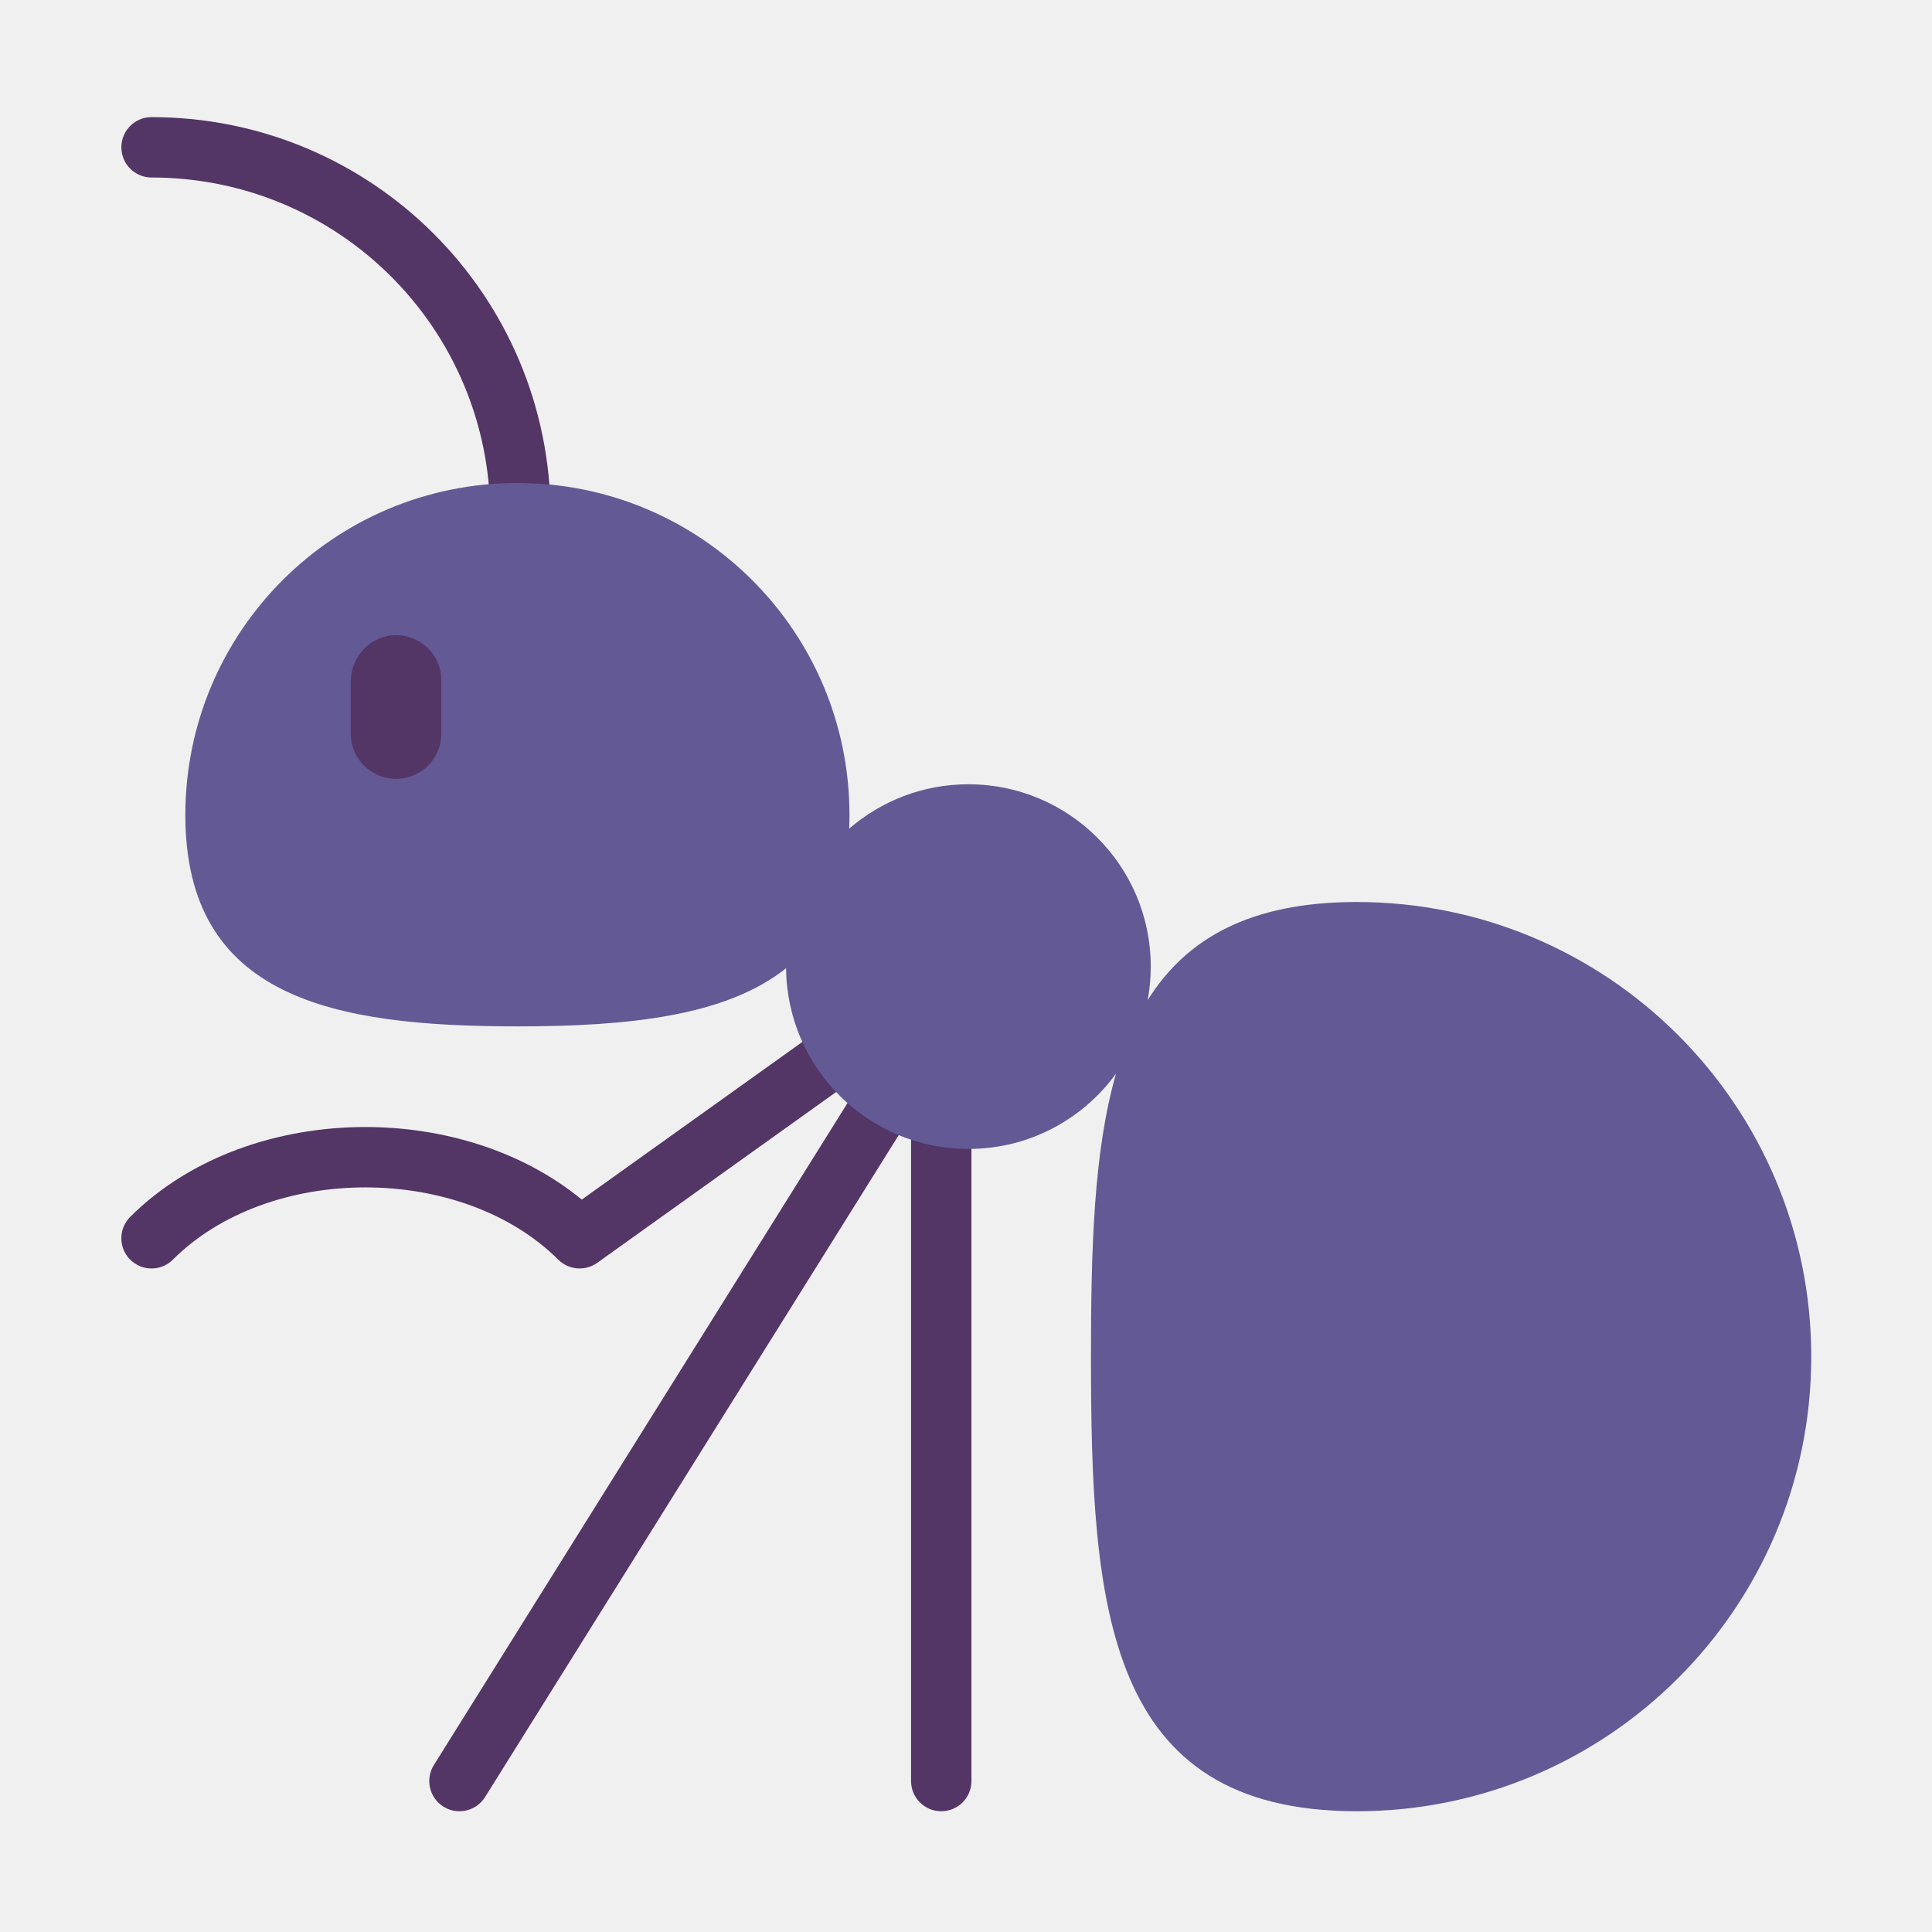
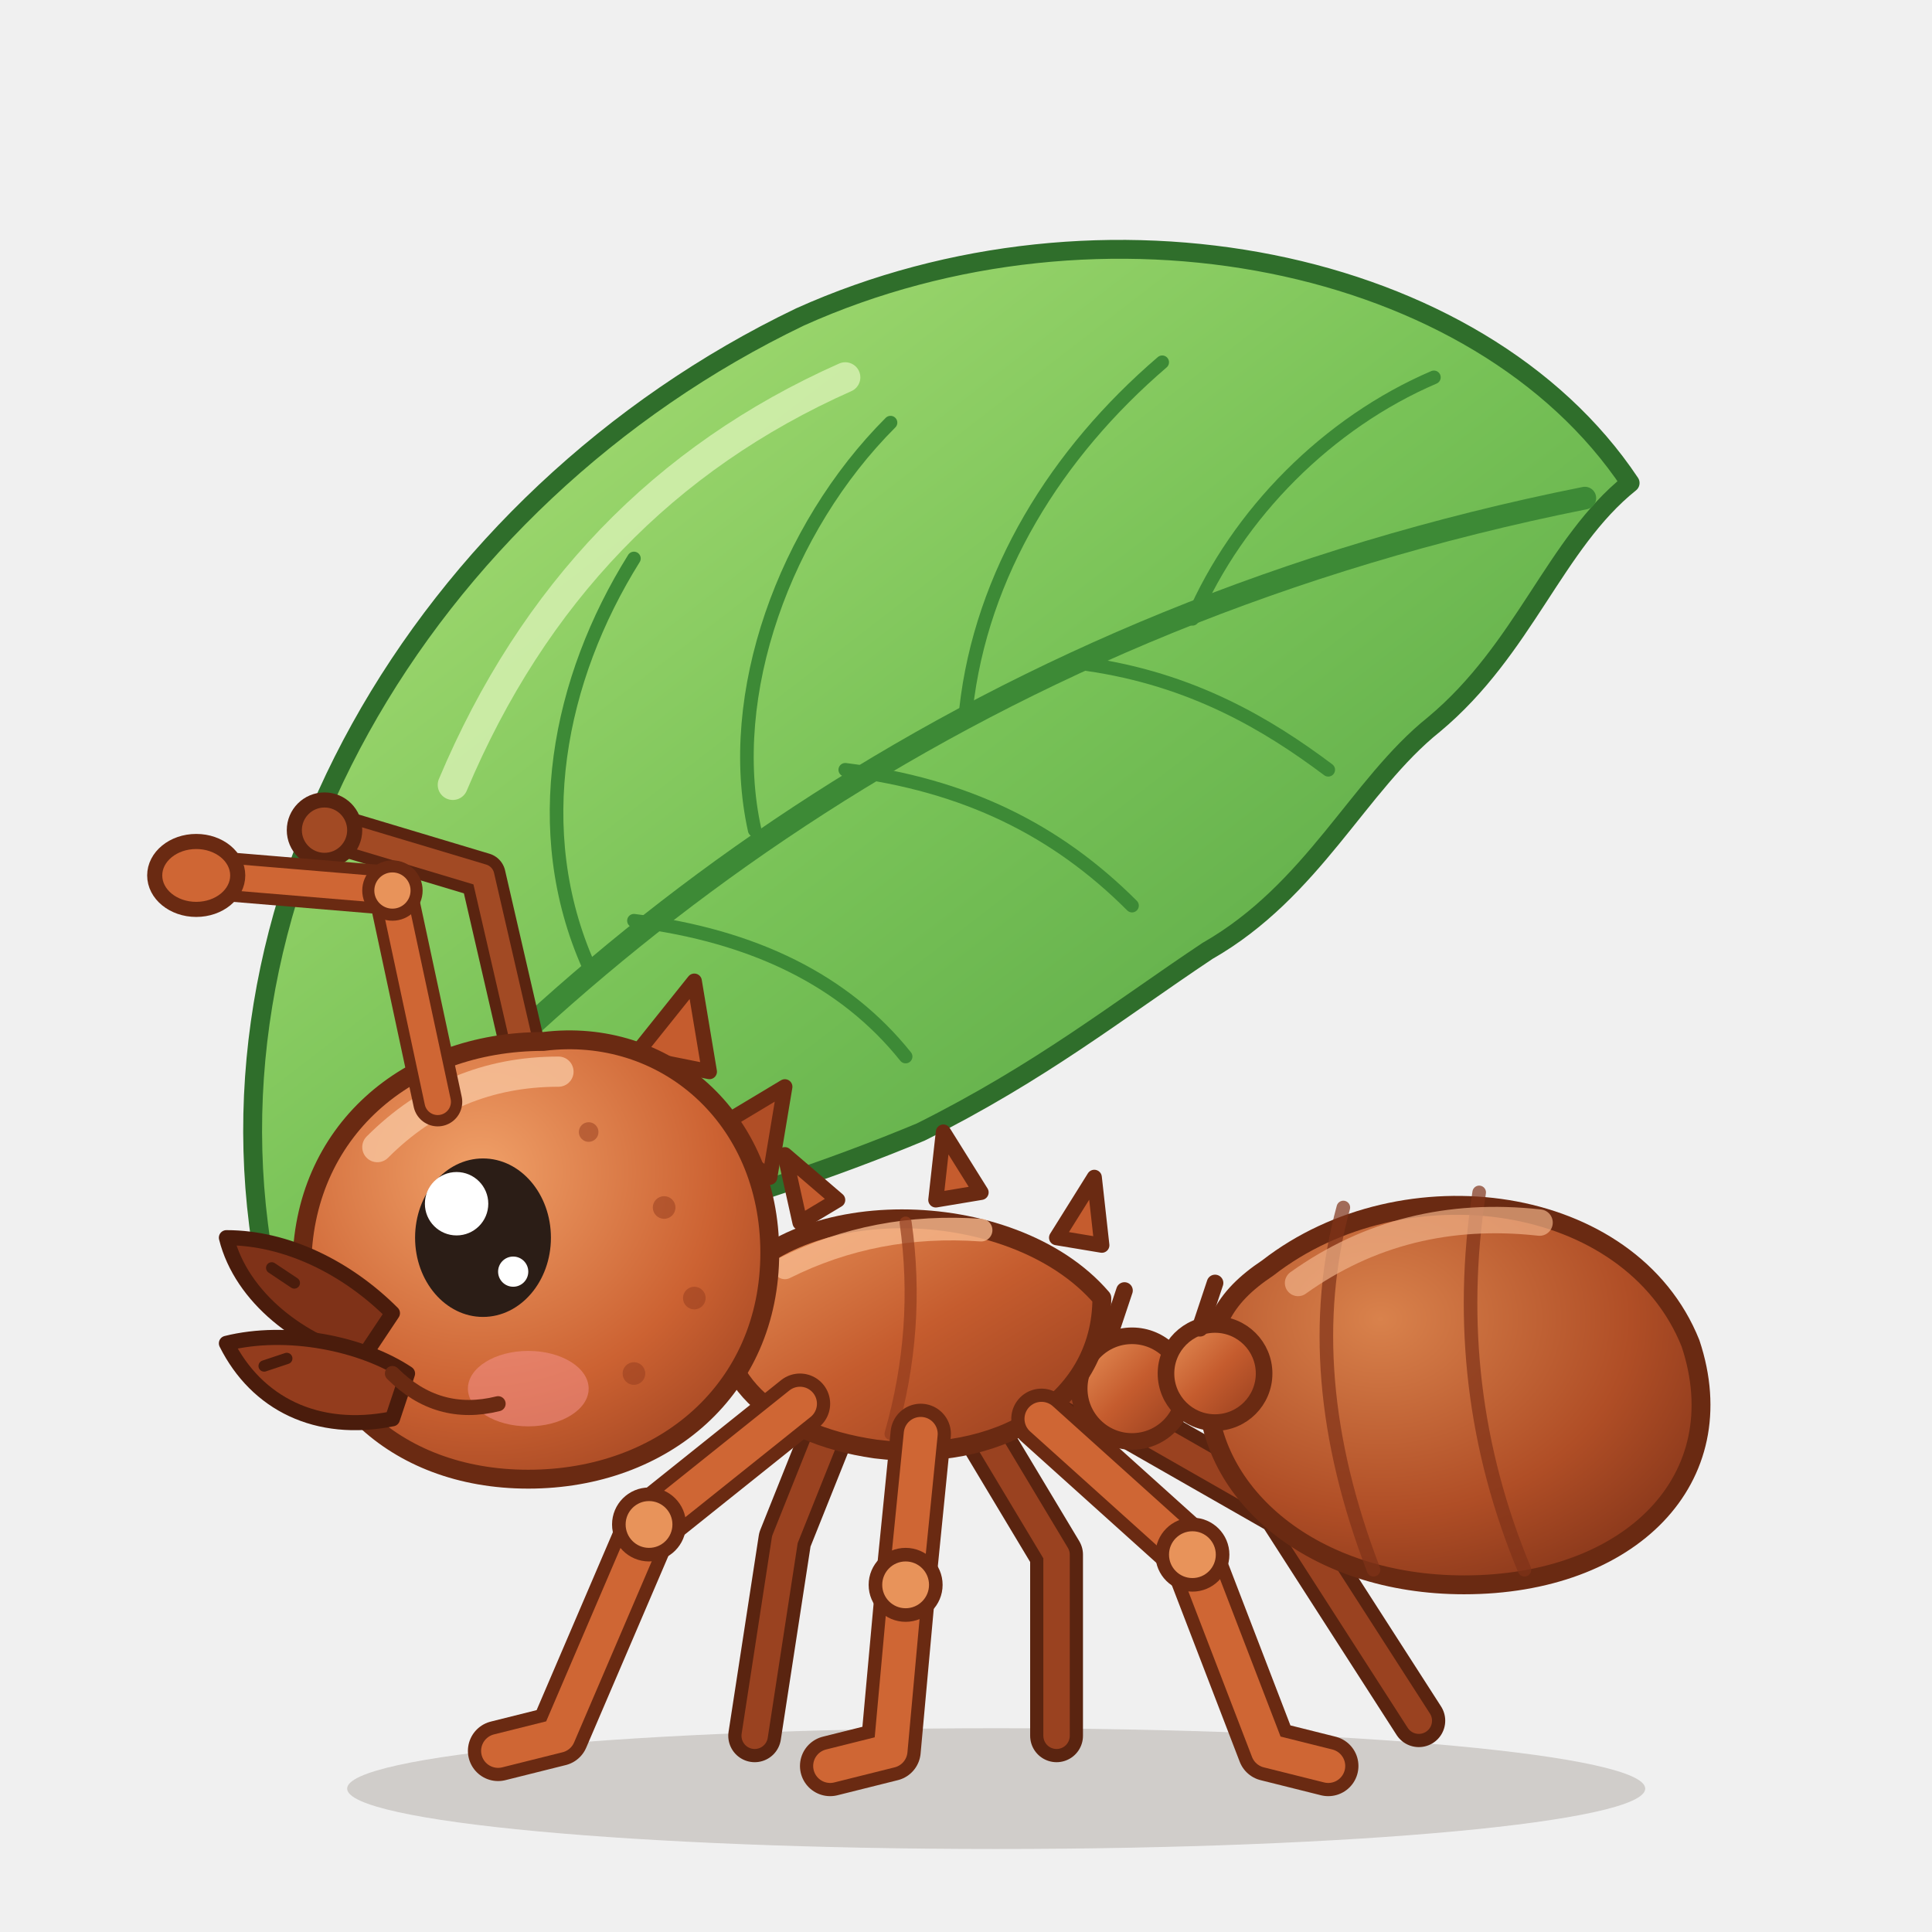
- <svg xmlns="http://www.w3.org/2000/svg" width="32" height="32" viewBox="0 0 32 32" fill="none">
-   <path d="M2.01 2.44C2.01 2.164 2.234 1.94 2.51 1.94C6.166 1.94 9.12 4.894 9.12 8.55C9.12 8.826 8.896 9.05 8.62 9.05C8.344 9.05 8.12 8.826 8.12 8.55C8.12 5.446 5.614 2.94 2.51 2.94C2.234 2.94 2.01 2.716 2.01 2.44Z" fill="#533566" />
-   <path d="M16.831 15.957C17.055 15.796 17.107 15.484 16.947 15.259C16.786 15.034 16.474 14.982 16.249 15.143L15.714 15.525C15.674 15.515 15.633 15.51 15.59 15.51C15.327 15.51 15.112 15.713 15.091 15.97L9.636 19.869C8.648 19.057 7.335 18.667 6.051 18.667C4.625 18.667 3.165 19.148 2.156 20.156C1.961 20.352 1.961 20.668 2.156 20.863C2.352 21.059 2.668 21.059 2.864 20.863C3.645 20.082 4.83 19.667 6.051 19.667C7.273 19.667 8.46 20.081 9.247 20.864C9.42 21.036 9.692 21.058 9.891 20.917L14.396 17.696L7.186 29.235C7.04 29.469 7.111 29.777 7.345 29.924C7.579 30.07 7.888 29.999 8.034 29.765L15.09 18.474V29.5C15.09 29.776 15.314 30 15.59 30C15.866 30 16.09 29.776 16.09 29.5V16.873L16.464 16.275C16.482 16.247 16.496 16.218 16.507 16.188L16.831 15.957Z" fill="#533566" />
-   <path d="M13.02 16.037C12.021 16.833 10.4 17 8.57 17C5.53 17 3.07 16.54 3.07 13.5C3.07 10.46 5.53 8 8.57 8C11.61 8 14.07 10.46 14.07 13.5C14.07 13.577 14.068 13.652 14.065 13.725C14.595 13.267 15.285 12.99 16.04 12.99C17.708 12.99 19.06 14.342 19.06 16.01C19.06 16.2 19.043 16.386 19.009 16.566C19.643 15.548 20.703 14.94 22.47 14.94C26.63 14.94 30 18.31 30 22.47C30 26.63 26.63 30 22.47 30C18.31 30 18.07 26.63 18.07 22.47C18.07 20.698 18.114 19.069 18.485 17.783C17.936 18.538 17.046 19.03 16.04 19.03C14.381 19.03 13.035 17.692 13.02 16.037Z" fill="#635994" />
-   <path d="M6.56 10.52C6.97 10.52 7.31 10.85 7.31 11.27V12.15C7.31 12.56 6.98 12.9 6.56 12.9C6.15 12.9 5.81 12.57 5.81 12.15V11.27C5.82 10.86 6.15 10.52 6.56 10.52Z" fill="#533566" />
+ <svg xmlns="http://www.w3.org/2000/svg" viewBox="0 0 256 256">
+   <defs>
+     <linearGradient id="formiga-corpo" x1="0" y1="0" x2="1" y2="1">
+       <stop offset="0" stop-color="#e8935a" />
+       <stop offset="0.5" stop-color="#c55c2e" />
+       <stop offset="1" stop-color="#933c1d" />
+     </linearGradient>
+     <radialGradient id="formiga-cabeca" cx="0.38" cy="0.3" r="0.85">
+       <stop offset="0" stop-color="#f0a068" />
+       <stop offset="0.6" stop-color="#cc6232" />
+       <stop offset="1" stop-color="#9a401f" />
+     </radialGradient>
+     <radialGradient id="formiga-gaster" cx="0.35" cy="0.3" r="0.85">
+       <stop offset="0" stop-color="#d9824c" />
+       <stop offset="0.6" stop-color="#b04e26" />
+       <stop offset="1" stop-color="#7f3218" />
+     </radialGradient>
+     <linearGradient id="formiga-folha" x1="0" y1="0" x2="1" y2="1">
+       <stop offset="0" stop-color="#b4e47c" />
+       <stop offset="0.5" stop-color="#78c257" />
+       <stop offset="1" stop-color="#4a9a3e" />
+     </linearGradient>
+   </defs>
+   <g id="sombra">
+     <ellipse cx="132" cy="237" rx="86" ry="8" fill="#3b2a1a" opacity="0.18" />
+   </g>
+   <g id="patas-de-la" fill="none" stroke-linecap="round" stroke-linejoin="round">
+     <path d="M112 184 L104 204 L100 230 M128 186 L140 206 L140 230 M142 184 L170 200 L188 228" stroke="#5a2410" stroke-width="7" />
+     <path d="M112 184 L104 204 L100 230 M128 186 L140 206 L140 230 M142 184 L170 200 L188 228" stroke="#9a4220" stroke-width="3.5" />
+   </g>
+   <g id="folha" stroke-linejoin="round" stroke-linecap="round">
+     <path d="M36 172 C24 120 56 66 106 42 C146 24 196 34 216 64 C206 72 202 86 190 96 C180 104 174 118 160 126 C148 134 138 142 122 150 C98 160 68 168 36 172 Z" fill="url(#formiga-folha)" stroke="#2f6e2b" stroke-width="2.5" />
+     <path d="M40 168 C76 124 130 82 210 66" fill="none" stroke="#3d8a36" stroke-width="3" />
+     <g fill="none" stroke="#3d8a36" stroke-width="1.8">
+       <path d="M78 128 C70 110 74 90 84 74" />
+       <path d="M100 110 C96 92 104 70 118 56" />
+       <path d="M128 94 C130 76 140 60 154 48" />
+       <path d="M158 82 C164 68 176 56 190 50" />
+       <path d="M84 122 C100 124 112 130 120 140" />
+       <path d="M112 102 C128 104 140 110 150 120" />
+       <path d="M144 88 C158 90 168 96 176 102" />
+     </g>
+     <path d="M60 104 Q76 66 112 50" fill="none" stroke="#e2f7bf" stroke-width="4" opacity="0.7" />
+   </g>
+   <g id="antena-de-la" fill="none" stroke-linecap="round" stroke-linejoin="round">
+     <path d="M70 142 L64 116 L44 110" stroke="#5a2410" stroke-width="6" />
+     <path d="M70 142 L64 116 L44 110" stroke="#a24a24" stroke-width="3" />
+     <circle cx="43" cy="110" r="4" fill="#a24a24" stroke="#5a2410" stroke-width="2" />
+   </g>
+   <g id="corpo" stroke-linejoin="round" stroke-linecap="round">
+     <path d="M168 168 C186 154 216 158 224 178 C230 196 216 210 194 210 C174 210 160 198 160 184 C160 176 162 172 168 168 Z" fill="url(#formiga-gaster)" stroke="#6a2a12" stroke-width="2.5" />
+     <path d="M178 160 q-6 22 4 48 M196 158 q-4 26 6 50" fill="none" stroke="#7f3218" stroke-width="1.8" opacity="0.7" />
+     <path d="M172 170 Q186 160 204 162" fill="none" stroke="#f0b088" stroke-width="3.5" opacity="0.7" />
+     <circle cx="150" cy="184" r="7" fill="url(#formiga-corpo)" stroke="#6a2a12" stroke-width="2.2" />
+     <circle cx="161" cy="182" r="6.5" fill="url(#formiga-corpo)" stroke="#6a2a12" stroke-width="2.2" />
+     <path d="M147 177 l2 -6 M159 176 l2 -6" stroke="#6a2a12" stroke-width="2.2" />
+     <path d="M96 172 C104 158 134 158 146 172 C146 186 132 194 116 192 C102 190 94 182 96 172 Z" fill="url(#formiga-corpo)" stroke="#6a2a12" stroke-width="2.5" />
+     <path d="M106 162 l-2 -9 l7 6 Z M124 159 l1 -9 l5 8 Z M140 164 l5 -8 l1 9 Z" fill="#c55c2e" stroke="#6a2a12" stroke-width="2" />
+     <path d="M104 168 Q116 162 130 163" fill="none" stroke="#f6b88c" stroke-width="3" opacity="0.8" />
+     <path d="M120 162 q2 14 -2 28" fill="none" stroke="#933c1d" stroke-width="1.6" opacity="0.7" />
+   </g>
+   <g id="patas-de-ca" fill="none" stroke-linecap="round" stroke-linejoin="round">
+     <path d="M106 186 L86 202 L74 230 L66 232 M122 190 L120 210 L118 232 L110 234 M138 188 L158 206 L168 232 L176 234" stroke="#6a2a12" stroke-width="8" />
+     <path d="M106 186 L86 202 L74 230 L66 232 M122 190 L120 210 L118 232 L110 234 M138 188 L158 206 L168 232 L176 234" stroke="#cf6634" stroke-width="4.5" />
+     <g fill="#e8935a" stroke="#6a2a12" stroke-width="1.8">
+       <circle cx="86" cy="202" r="4" />
+       <circle cx="120" cy="210" r="4" />
+       <circle cx="158" cy="206" r="4" />
+     </g>
+   </g>
+   <g id="cabeca" stroke-linejoin="round" stroke-linecap="round">
+     <path d="M84 140 l8 -10 l2 12 Z" fill="#c55c2e" stroke="#6a2a12" stroke-width="2" />
+     <path d="M94 150 l10 -6 l-2 12 Z" fill="#b04e26" stroke="#6a2a12" stroke-width="2" />
+     <path d="M72 138 C88 136 102 148 102 166 C102 184 88 196 70 196 C52 196 40 184 40 168 C40 150 54 138 72 138 Z" fill="url(#formiga-cabeca)" stroke="#6a2a12" stroke-width="2.5" />
+     <path d="M50 152 Q60 142 74 142" fill="none" stroke="#f8c49e" stroke-width="4" opacity="0.8" />
+     <g fill="#933c1d" opacity="0.5">
+       <circle cx="88" cy="160" r="1.5" />
+       <circle cx="92" cy="172" r="1.5" />
+       <circle cx="84" cy="182" r="1.5" />
+       <circle cx="78" cy="150" r="1.3" />
+     </g>
+     <path d="M48 180 C40 178 32 172 30 164 C38 164 46 168 52 174 Z" fill="#7f3218" stroke="#4a1c0c" stroke-width="2" />
+     <path d="M52 188 C42 190 34 186 30 178 C38 176 48 178 54 182 Z" fill="#933c1d" stroke="#4a1c0c" stroke-width="2" />
+     <path d="M36 168 l3 2 M35 181 l3 -1" stroke="#4a1c0c" stroke-width="1.5" />
+     <ellipse cx="70" cy="184" rx="8" ry="5" fill="#f4908a" opacity="0.55" />
+     <path d="M52 182 Q58 188 66 186" fill="none" stroke="#6a2a12" stroke-width="2" />
+   </g>
+   <g id="olhos">
+     <ellipse cx="64" cy="164" rx="9" ry="10.5" fill="#2b1d16" />
+     <circle cx="60.5" cy="159.5" r="4.2" fill="#fff" />
+     <circle cx="68" cy="168.5" r="2" fill="#fff" />
+   </g>
+   <g id="antena-de-ca" fill="none" stroke-linecap="round" stroke-linejoin="round">
+     <path d="M58 146 L52 118 L28 116" stroke="#6a2a12" stroke-width="6.5" />
+     <path d="M58 146 L52 118 L28 116" stroke="#cf6634" stroke-width="3.5" />
+     <circle cx="52" cy="118" r="3.2" fill="#e8935a" stroke="#6a2a12" stroke-width="1.6" />
+     <ellipse cx="26" cy="116" rx="5.5" ry="4.5" fill="#cf6634" stroke="#6a2a12" stroke-width="2" />
+   </g>
</svg>
